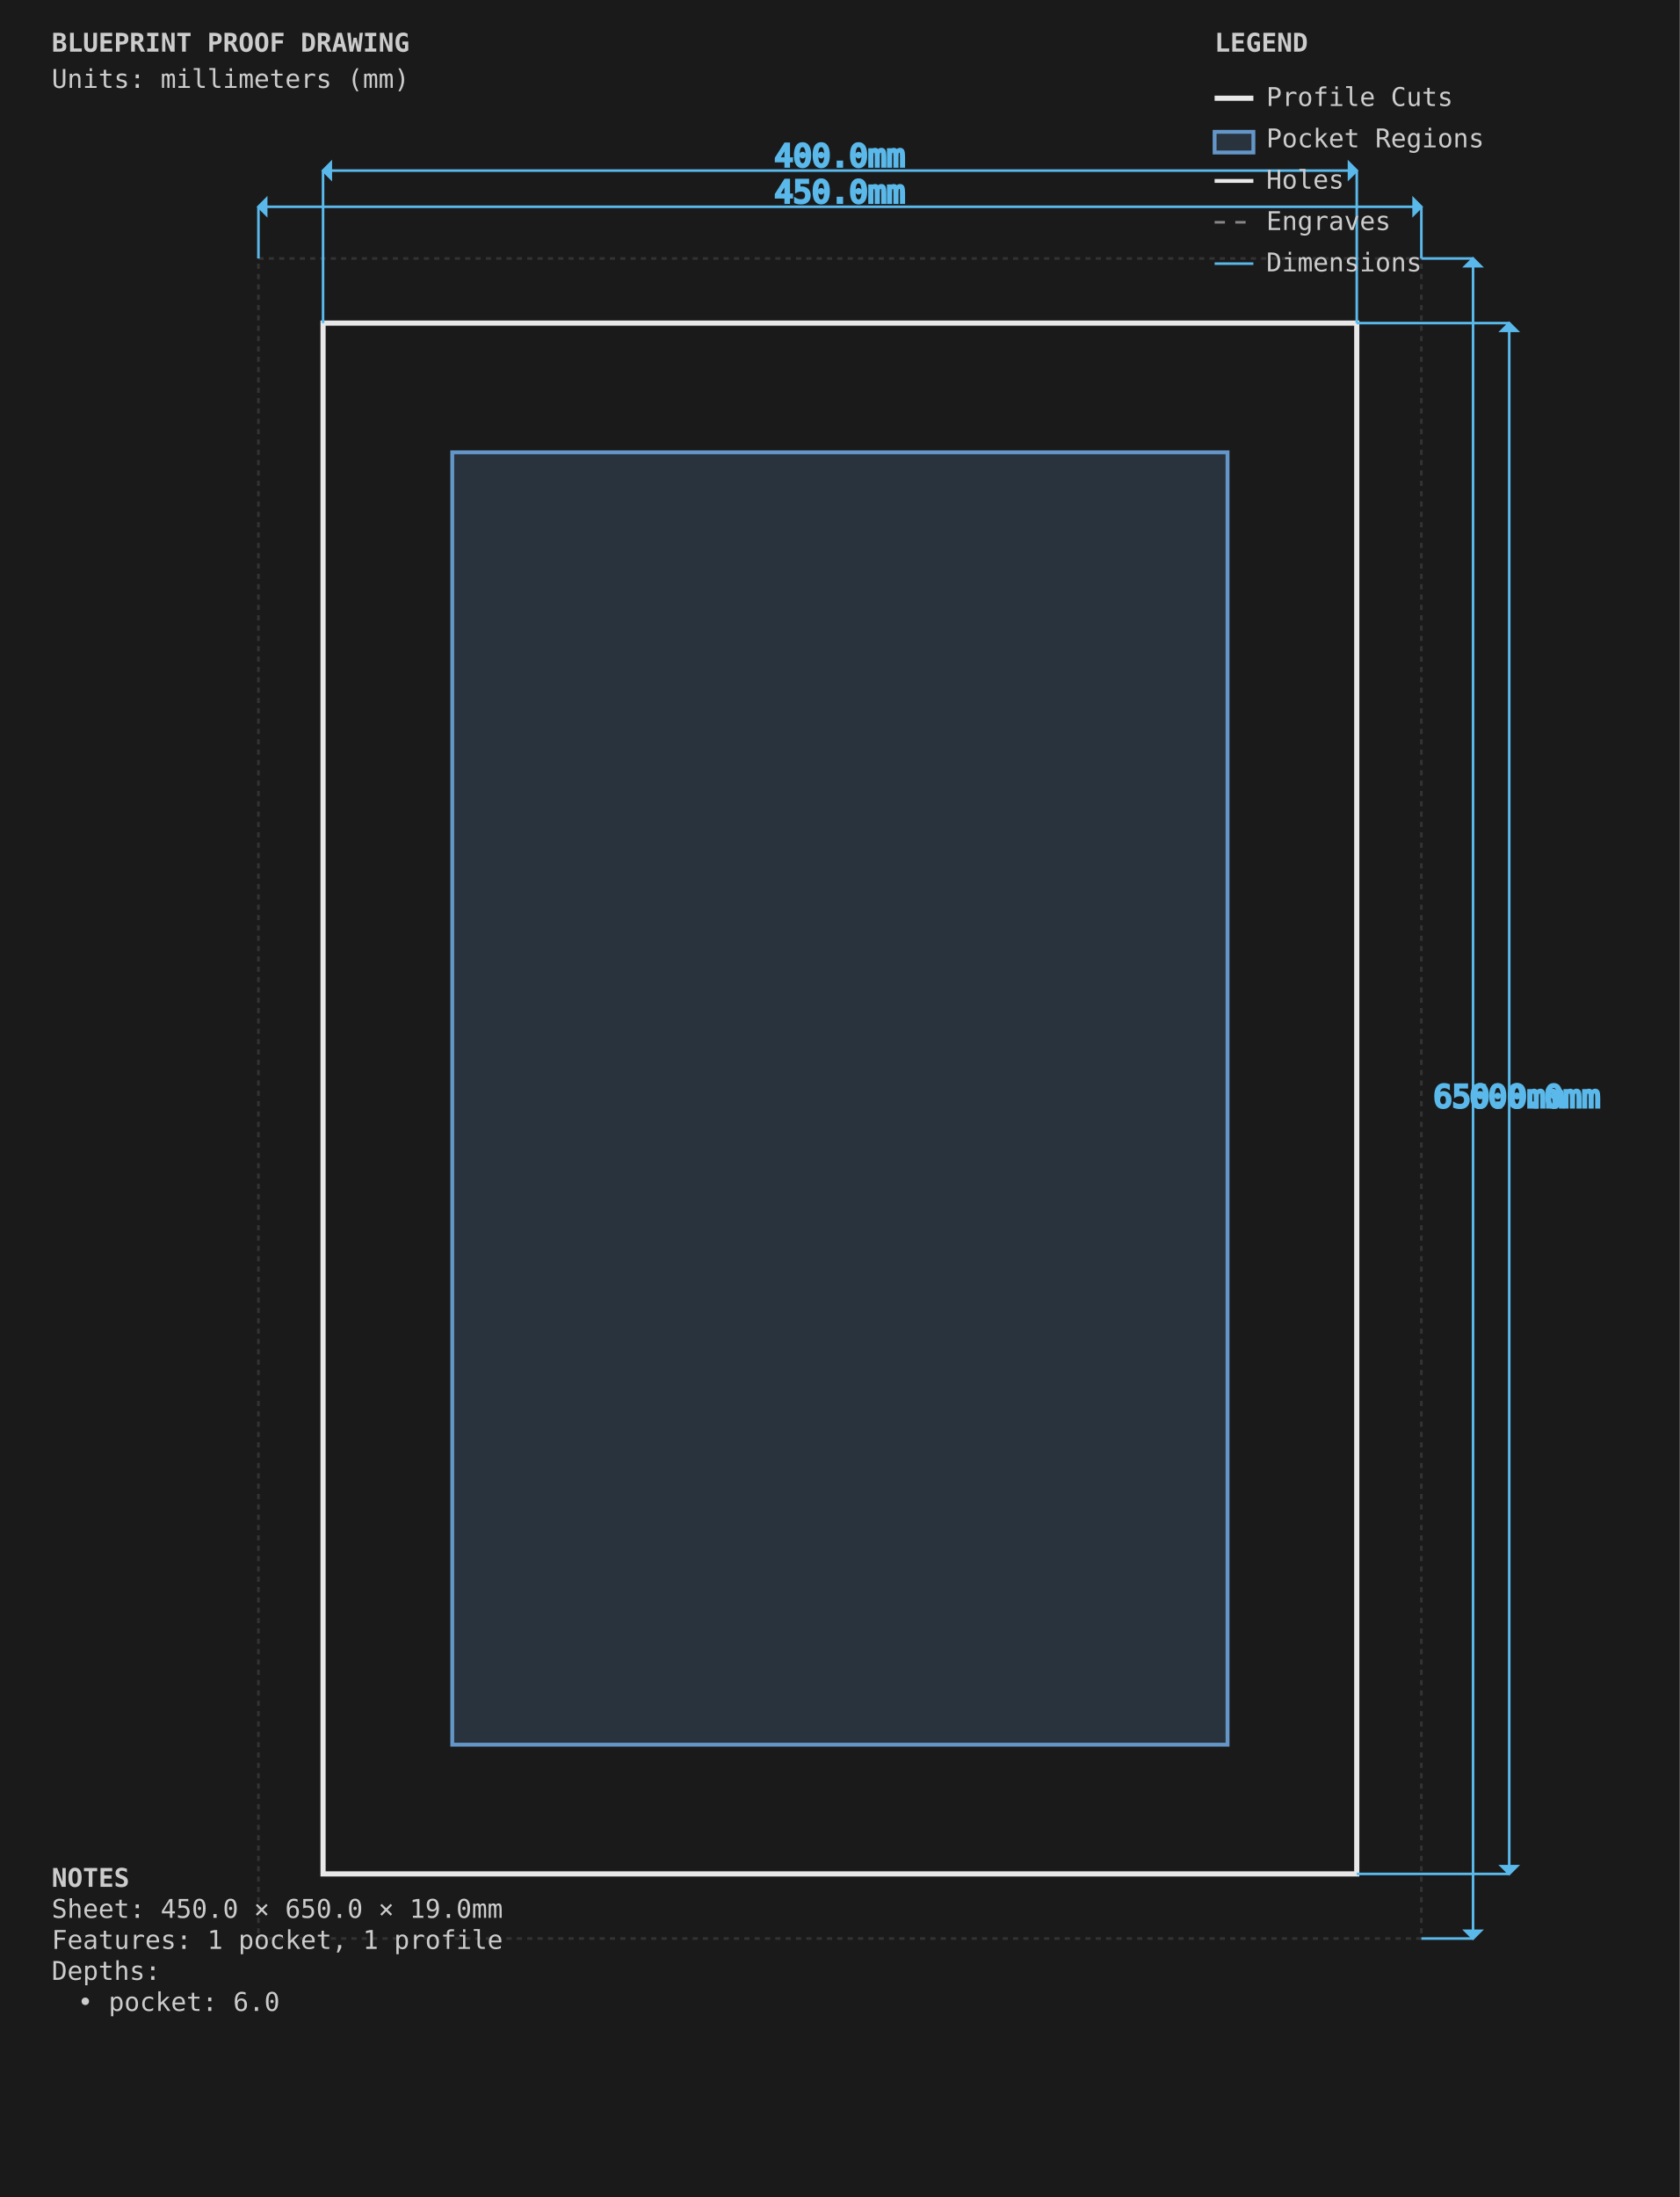
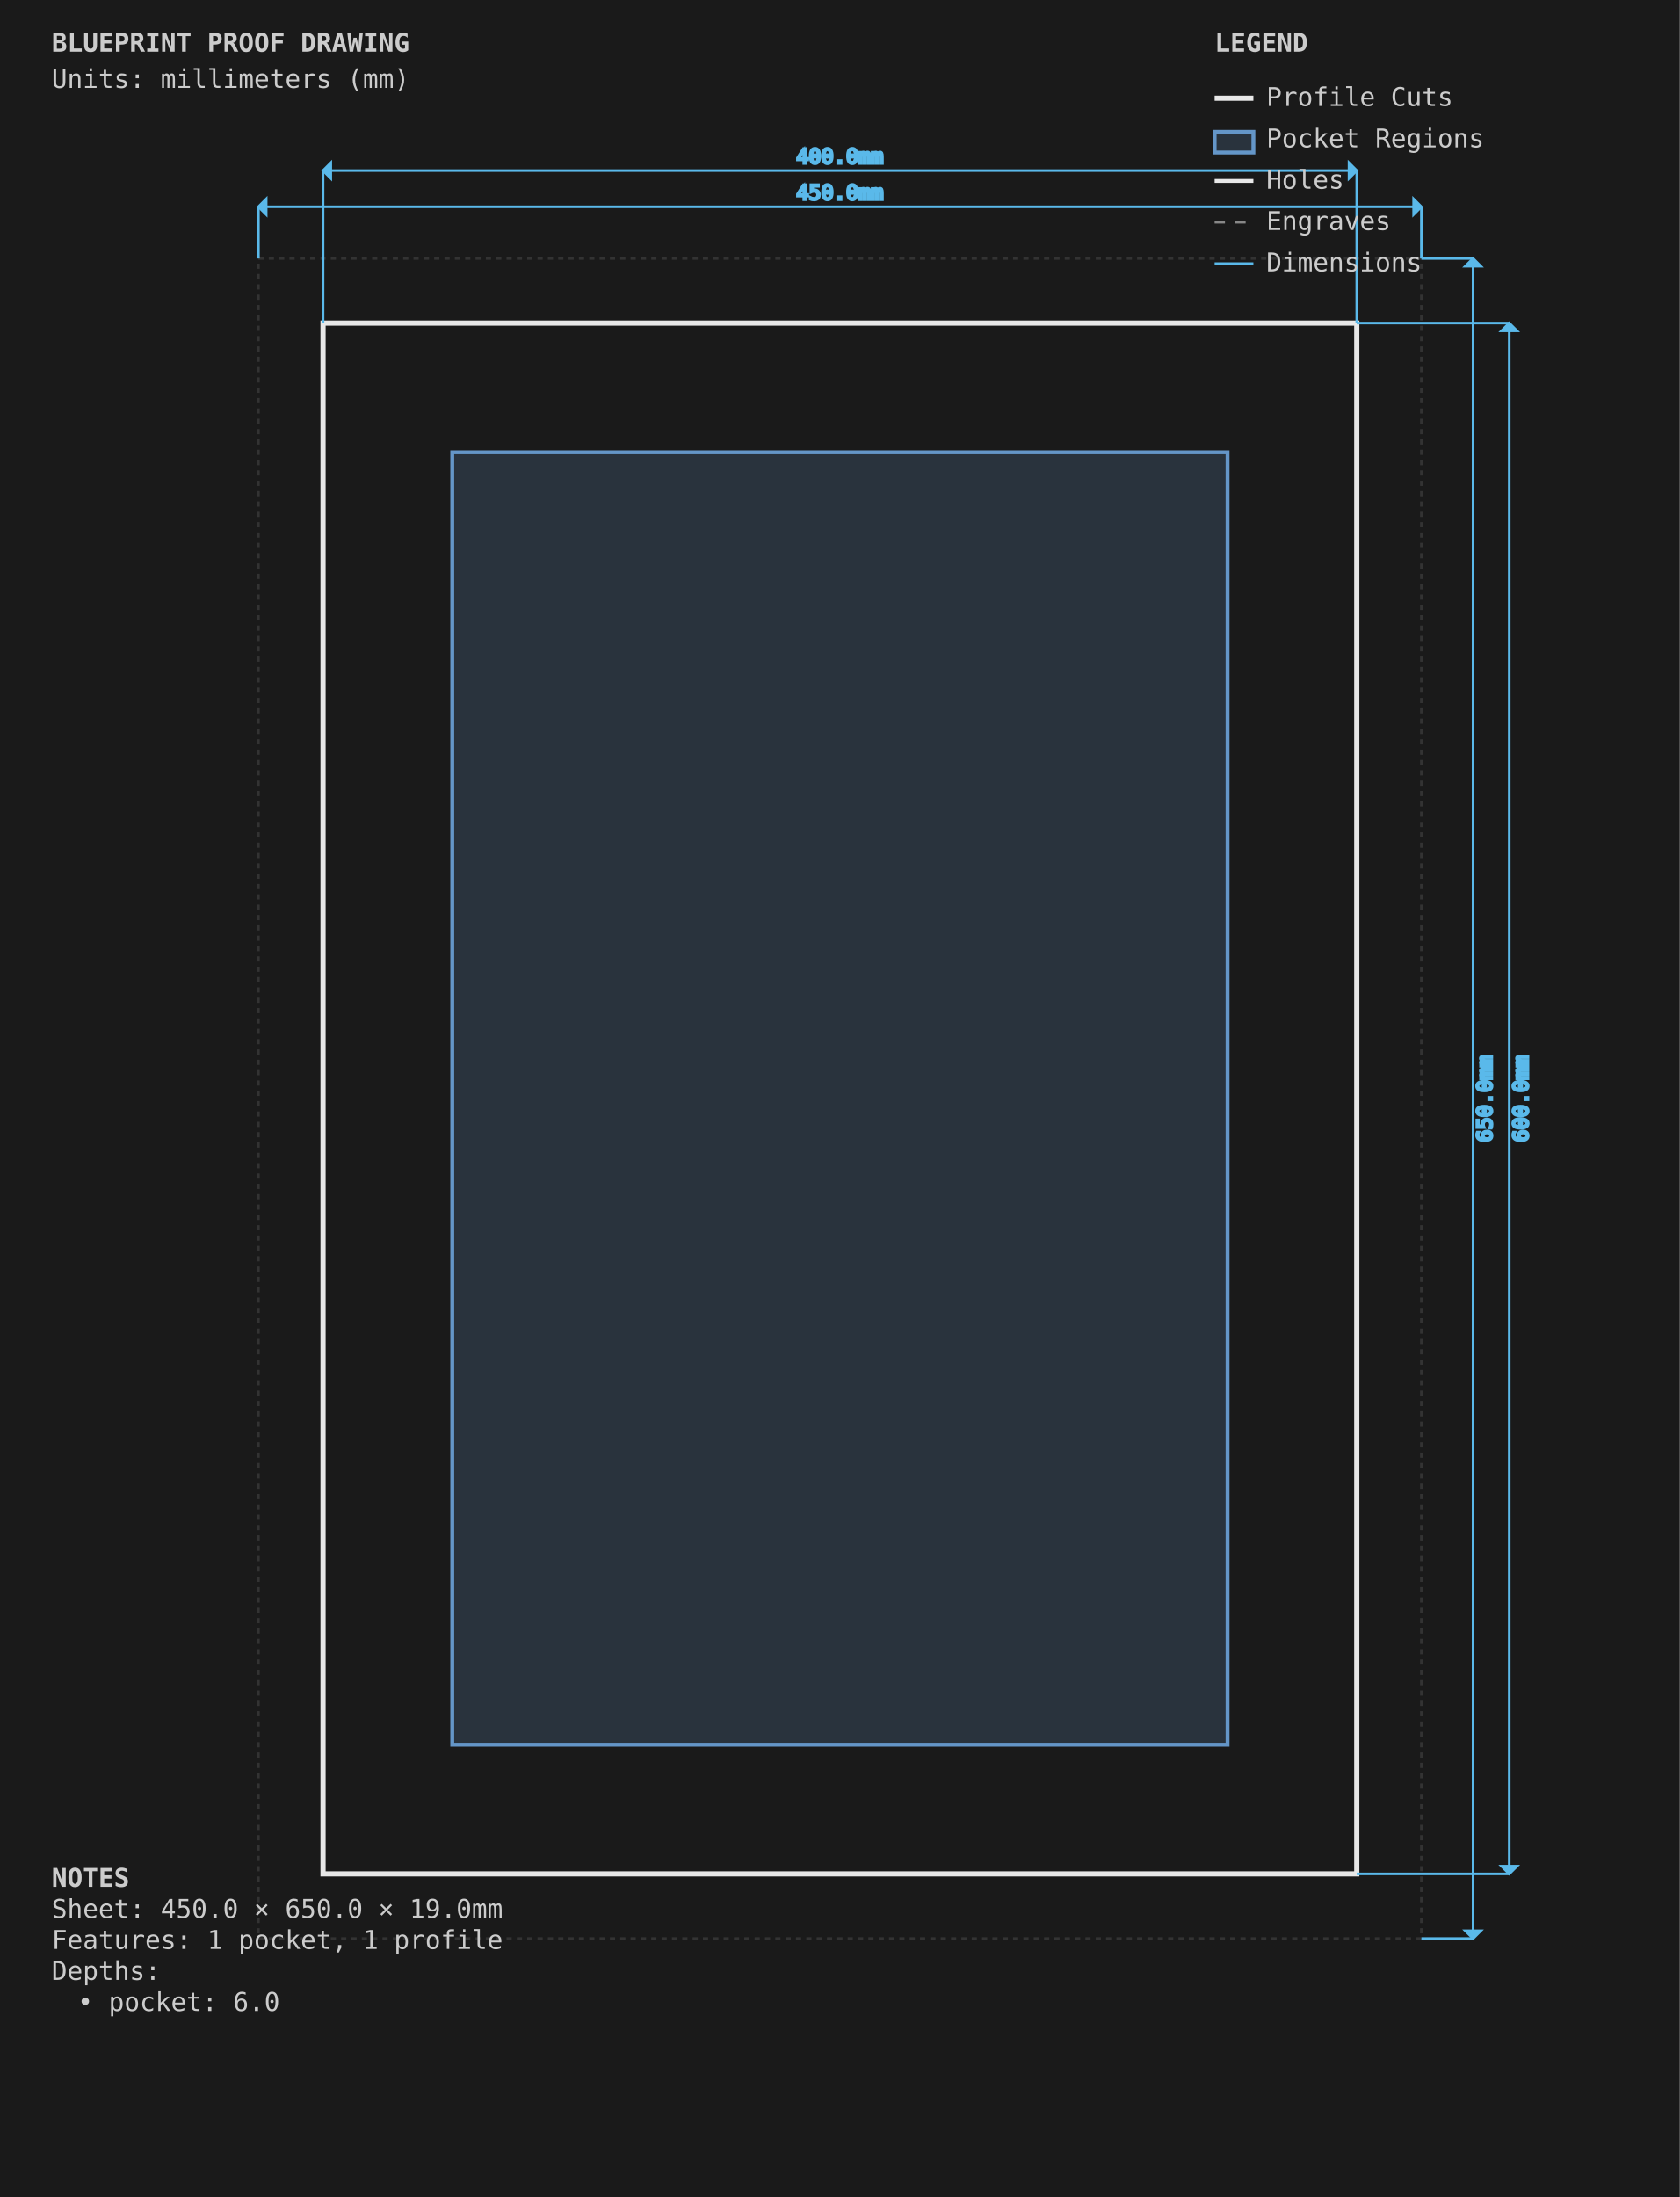
<svg xmlns="http://www.w3.org/2000/svg" viewBox="0 0 650.0 850.0" width="650.0mm" height="850.0mm">
  <style>
        .sheet-outline { stroke: #333333; stroke-width: 1; fill: none; stroke-dasharray: 2,2; }
        .profile-cuts { stroke: #e8e8e8; stroke-width: 2; fill: none; }
        .pocket-regions { stroke: #6496c8; stroke-width: 1.5; fill: #6496c8; fill-opacity: 0.2; }
        .holes { stroke: #e8e8e8; stroke-width: 1.5; fill: none; }
        .engrave-paths { stroke: #888888; stroke-width: 1; fill: none; stroke-dasharray: 4,4; }
        .construction { stroke: #333333; stroke-width: 0.5; fill: none; stroke-dasharray: 2,2; }
        .dimensions { stroke: #5ab9ea; stroke-width: 1; fill: none; }
-         .dimension-text { fill: #5ab9ea; font-family: monospace; font-size: 12px; }
+         .dimension-text { fill: #5ab9ea; font-family: monospace; font-size: 8px; }
        .notes { fill: #cccccc; font-family: monospace; font-size: 10px; }
        .legend { fill: #cccccc; font-family: monospace; font-size: 10px; }
    </style>
  <rect x="0" y="0" width="650.0" height="850.0" fill="#1a1a1a" />
  <g id="SHEET_OUTLINE" class="sheet-outline">
    <rect x="100" y="100" width="450.0" height="650.0" />
  </g>
  <g id="PROFILE_CUTS" class="profile-cuts">
    <rect x="125.0" y="125.0" width="400.0" height="600.0" />
  </g>
  <g id="POCKET_REGIONS" class="pocket-regions">
    <rect x="175.0" y="175.0" width="300.0" height="500.0" />
  </g>
  <g id="ENGRAVE_PATHS" class="engrave-paths" />
  <g id="HOLES" class="holes" />
  <g id="CONSTRUCTION" class="construction" />
  <g id="DIMENSIONS" class="dimensions">
    <line x1="100" y1="100" x2="100" y2="80.0" stroke="#5ab9ea" stroke-width="1" />
    <line x1="550.0" y1="100" x2="550.0" y2="80.0" stroke="#5ab9ea" stroke-width="1" />
    <line x1="100" y1="80.0" x2="550.0" y2="80.0" stroke="#5ab9ea" stroke-width="1" />
    <polygon points="100,80.0 103.0,77.0 103.0,83.0" fill="#5ab9ea" />
    <polygon points="550.0,80.0 547.0,77.0 547.0,83.0" fill="#5ab9ea" />
    <text x="325.0" y="75.0" class="dimension-text" text-anchor="middle" dominant-baseline="middle">450.0mm</text>
    <line x1="550.0" y1="100" x2="570.0" y2="100" stroke="#5ab9ea" stroke-width="1" />
    <line x1="550.0" y1="750.0" x2="570.0" y2="750.0" stroke="#5ab9ea" stroke-width="1" />
    <line x1="570.0" y1="100" x2="570.0" y2="750.0" stroke="#5ab9ea" stroke-width="1" />
    <polygon points="570.0,100 567.0,103.0 573.0,103.0" fill="#5ab9ea" />
    <polygon points="570.0,750.0 567.0,747.0 573.0,747.0" fill="#5ab9ea" />
-     <text x="580.0" y="425.0" class="dimension-text" text-anchor="middle" dominant-baseline="middle">650.0mm</text>
+     <text x="575.0" y="425.0" class="dimension-text" text-anchor="middle" dominant-baseline="middle" transform="rotate(-90 575.0 425.0)">650.0mm</text>
    <line x1="125.0" y1="125.0" x2="125.0" y2="66.0" stroke="#5ab9ea" stroke-width="1" />
    <line x1="525.0" y1="125.0" x2="525.0" y2="66.0" stroke="#5ab9ea" stroke-width="1" />
    <line x1="125.0" y1="66.0" x2="525.0" y2="66.0" stroke="#5ab9ea" stroke-width="1" />
    <polygon points="125.0,66.0 128.0,63.0 128.0,69.0" fill="#5ab9ea" />
    <polygon points="525.0,66.0 522.0,63.0 522.0,69.0" fill="#5ab9ea" />
    <text x="325.0" y="61.0" class="dimension-text" text-anchor="middle" dominant-baseline="middle">400.0mm</text>
    <line x1="525.0" y1="125.0" x2="584.0" y2="125.0" stroke="#5ab9ea" stroke-width="1" />
    <line x1="525.0" y1="725.0" x2="584.0" y2="725.0" stroke="#5ab9ea" stroke-width="1" />
    <line x1="584.0" y1="125.0" x2="584.0" y2="725.0" stroke="#5ab9ea" stroke-width="1" />
    <polygon points="584.0,125.0 581.0,128.0 587.0,128.0" fill="#5ab9ea" />
    <polygon points="584.0,725.0 581.0,722.0 587.0,722.0" fill="#5ab9ea" />
-     <text x="594.0" y="425.0" class="dimension-text" text-anchor="middle" dominant-baseline="middle">600.0mm</text>
+     <text x="589.0" y="425.0" class="dimension-text" text-anchor="middle" dominant-baseline="middle" transform="rotate(-90 589.0 425.0)">600.0mm</text>
  </g>
  <g id="NOTES" class="notes">
    <text x="20" y="730.0" class="notes" font-weight="bold">NOTES</text>
    <text x="20" y="742.0" class="notes">Sheet: 450.0 × 650.0 × 19.0mm</text>
    <text x="20" y="754.0" class="notes">Features: 1 pocket, 1 profile</text>
    <text x="20" y="766.0" class="notes">Depths:</text>
    <text x="30" y="778.0" class="notes">• pocket: 6.0</text>
  </g>
  <g id="TITLE_BLOCK" class="title-block">
    <text x="20" y="20" class="notes" font-weight="bold" font-size="14px">BLUEPRINT PROOF DRAWING</text>
    <text x="20" y="34" class="notes" font-size="9px">Units: millimeters (mm)</text>
  </g>
  <g id="LEGEND" class="legend">
    <text x="470.0" y="20" class="legend" font-weight="bold">LEGEND</text>
    <line x1="470.0" y1="38" x2="485.0" y2="38" stroke="#e8e8e8" stroke-width="2" />
    <text x="490.0" y="41" class="legend">Profile Cuts</text>
    <rect x="470.0" y="51" width="15.0" height="8" stroke="#6496c8" stroke-width="1.5" fill="#6496c8" fill-opacity="0.2" />
    <text x="490.0" y="57" class="legend">Pocket Regions</text>
    <line x1="470.0" y1="70" x2="485.0" y2="70" stroke="#e8e8e8" stroke-width="1.5" />
    <text x="490.0" y="73" class="legend">Holes</text>
    <line x1="470.0" y1="86" x2="485.0" y2="86" stroke="#888888" stroke-width="1" stroke-dasharray="4,4" />
    <text x="490.0" y="89" class="legend">Engraves</text>
    <line x1="470.0" y1="102" x2="485.0" y2="102" stroke="#5ab9ea" stroke-width="1" />
    <text x="490.0" y="105" class="legend">Dimensions</text>
  </g>
</svg>
